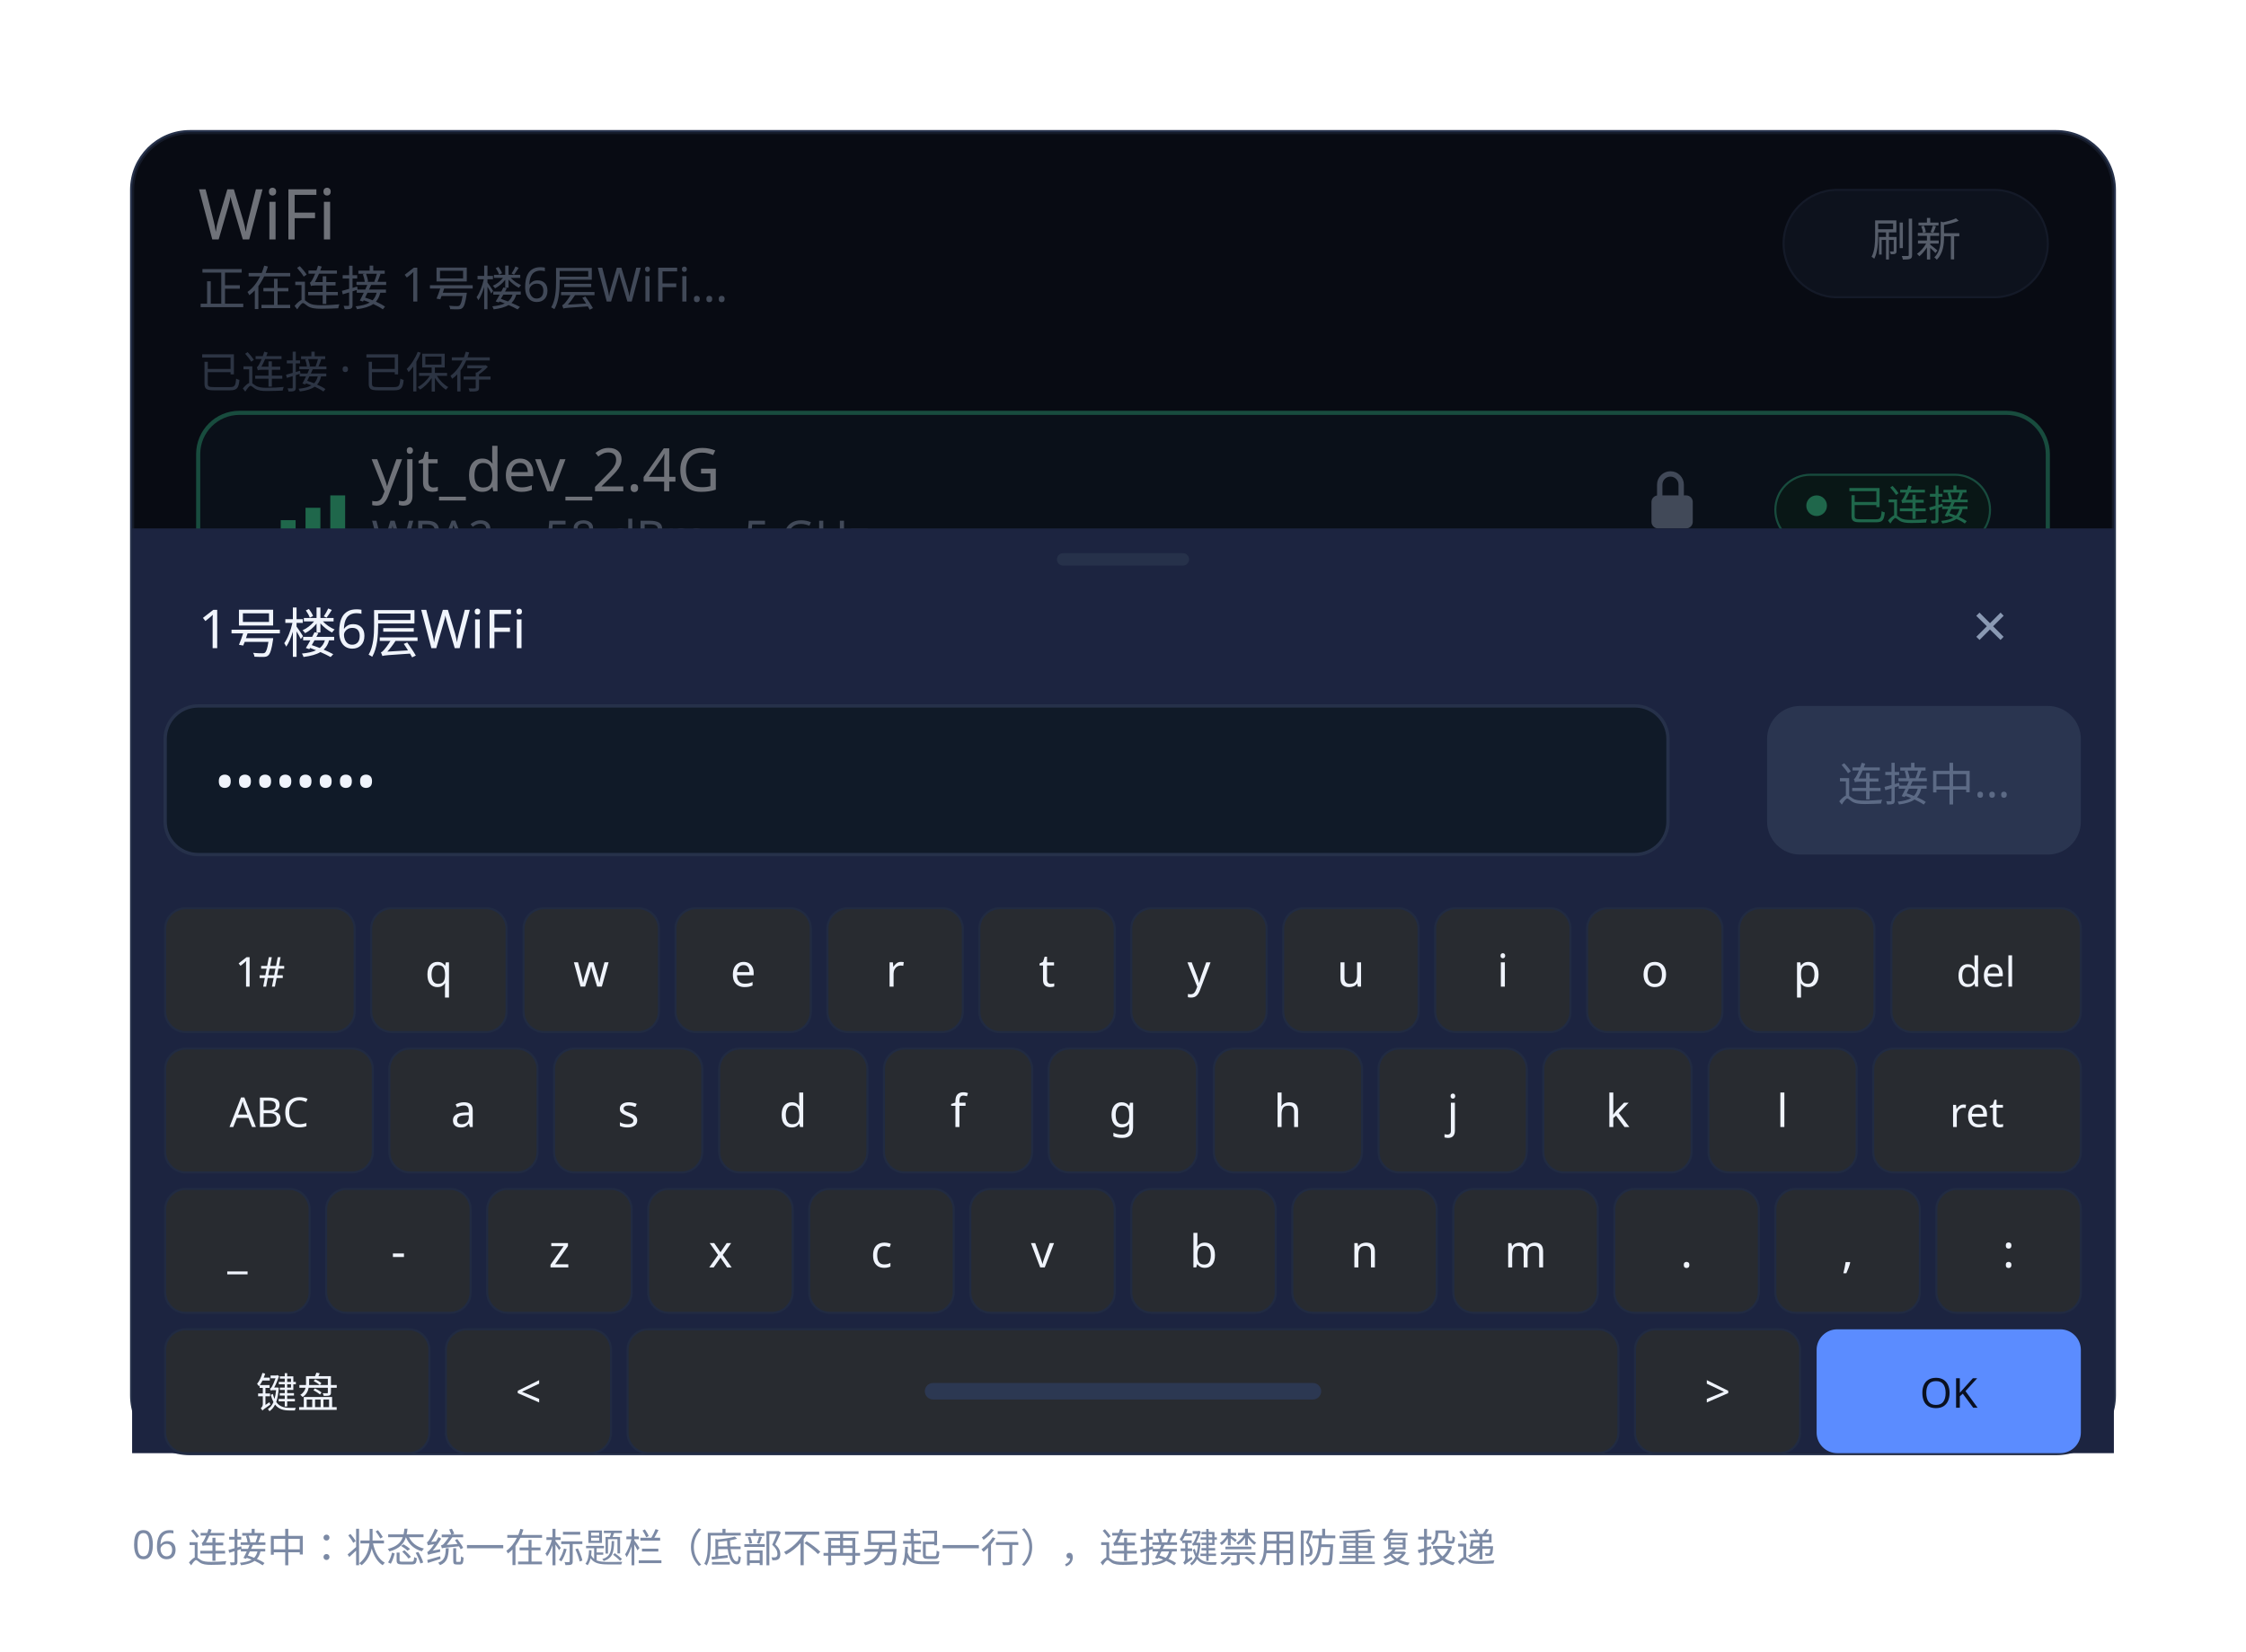
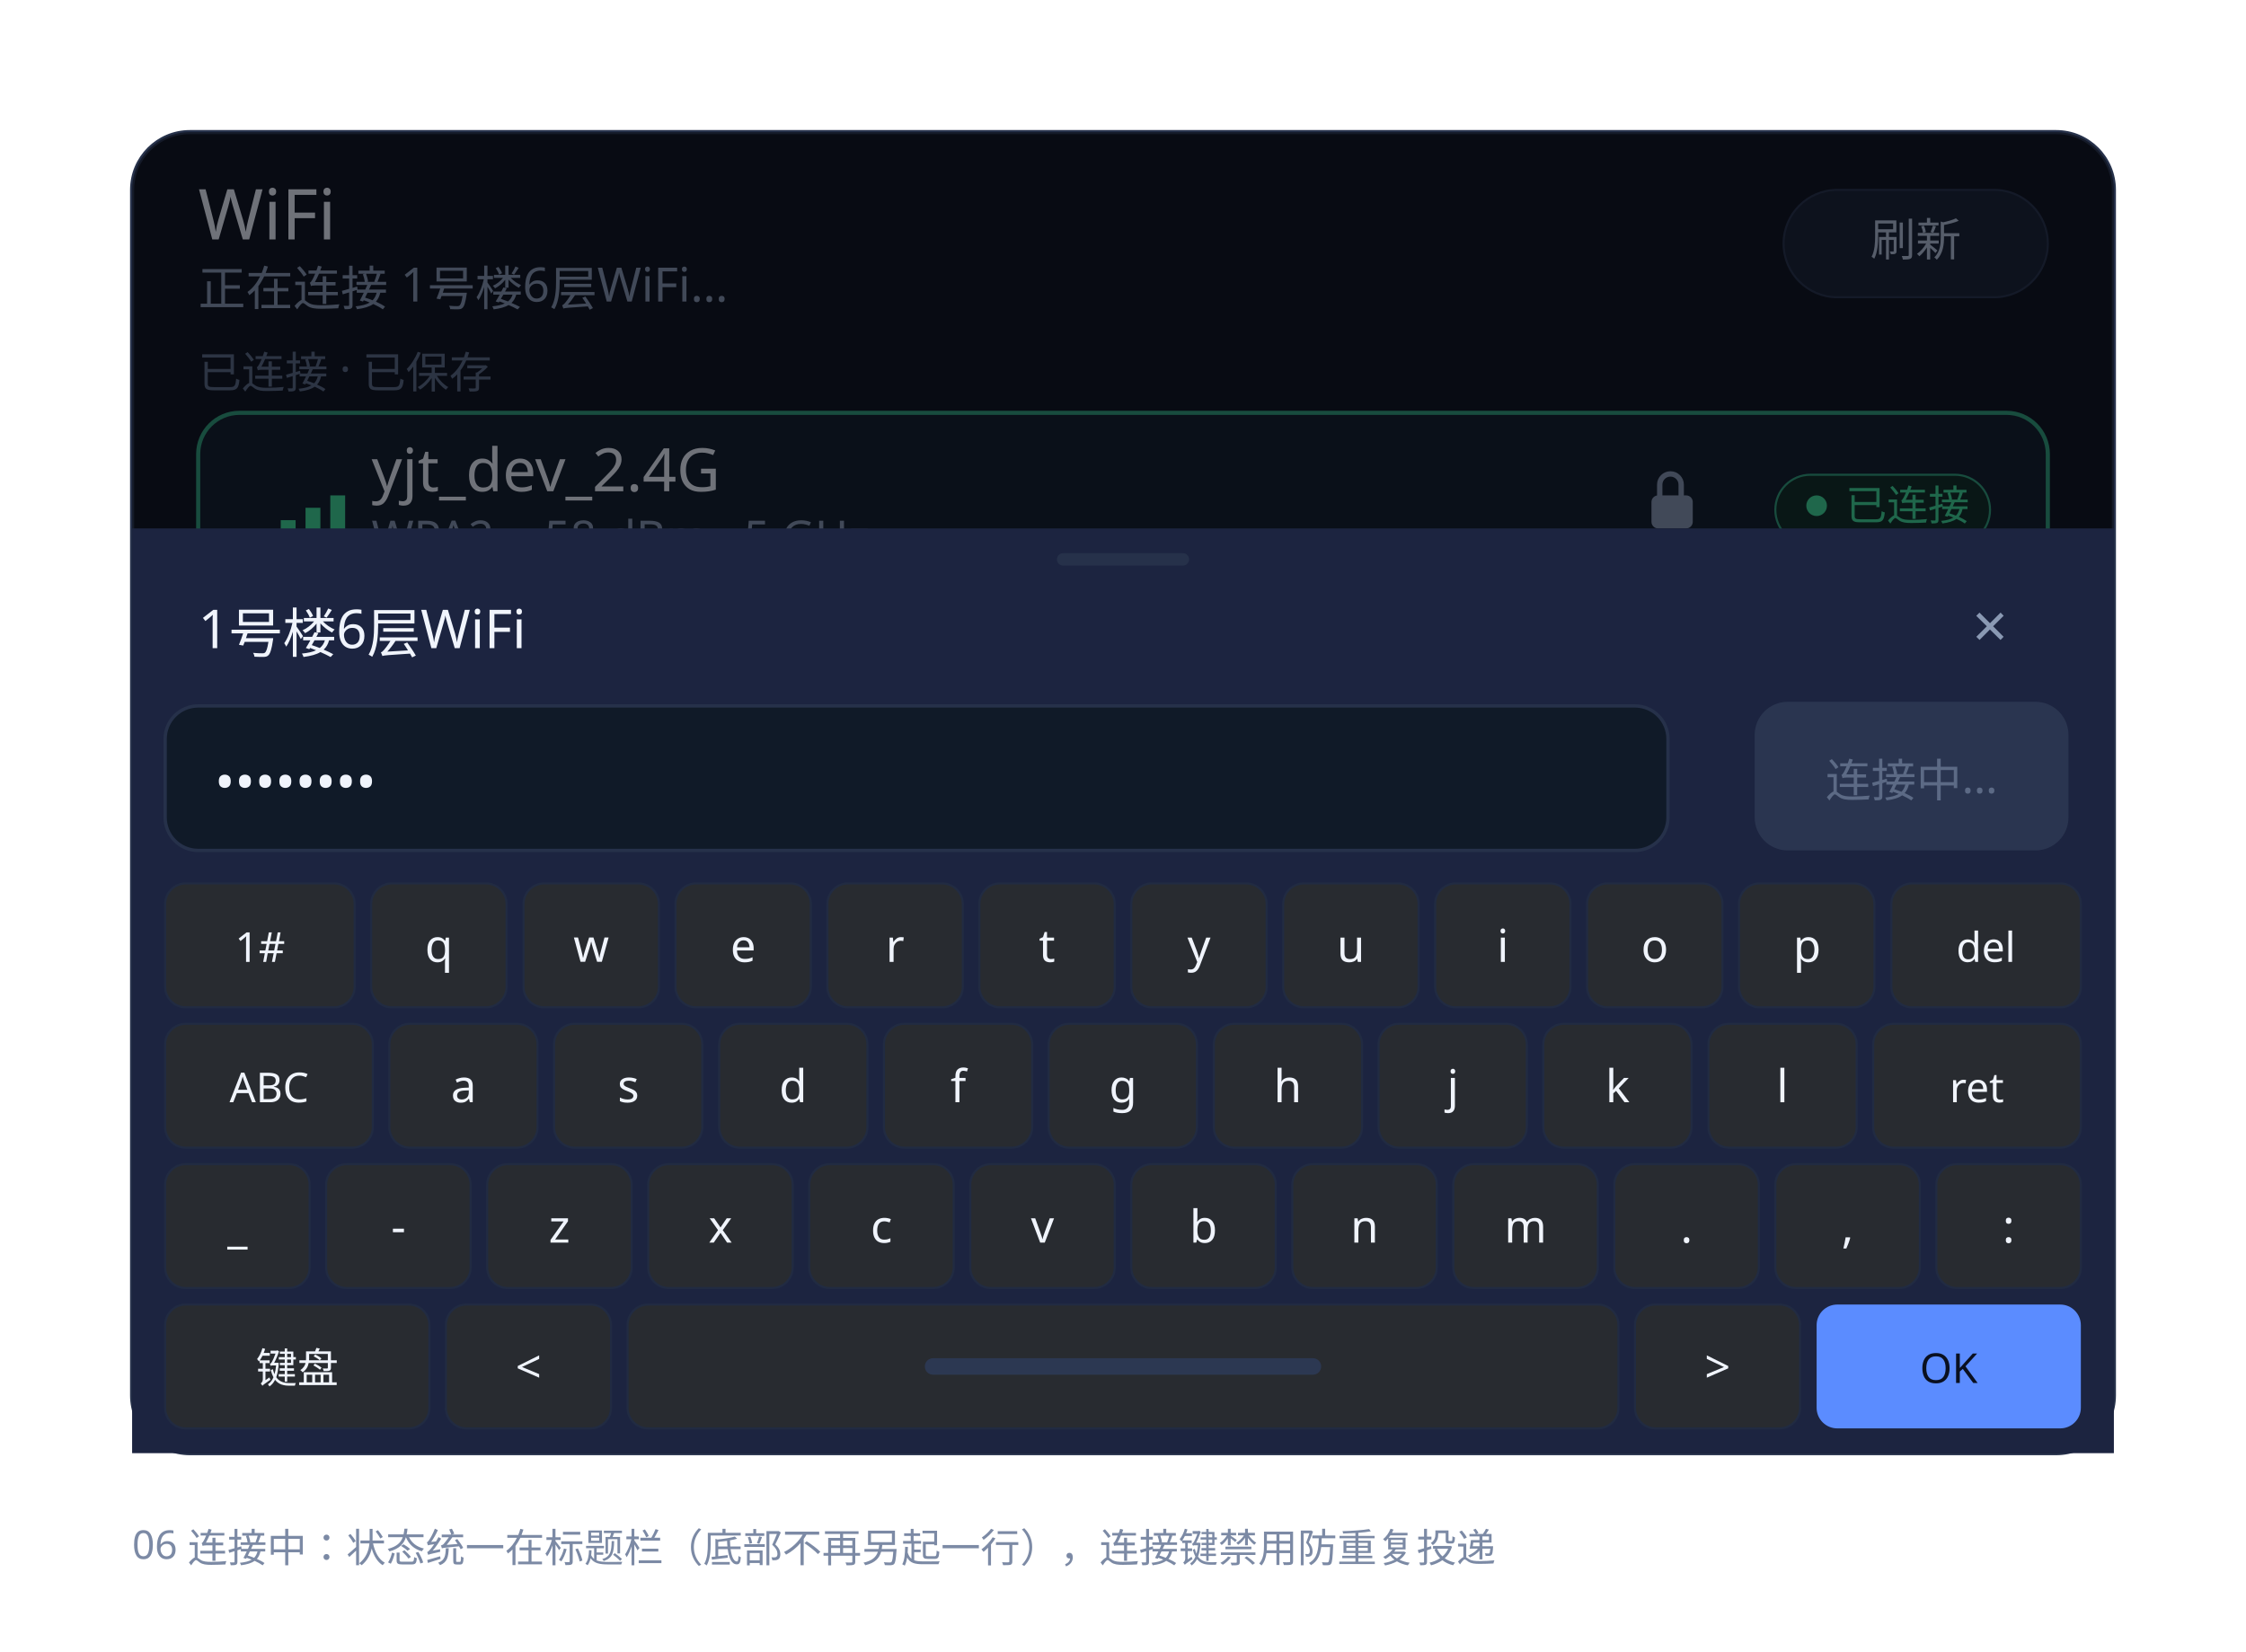
<svg xmlns="http://www.w3.org/2000/svg" viewBox="0 0 680 500" width="100%" role="img" font-family="Segoe UI, Microsoft YaHei, sans-serif">
  <g transform="translate(40,40) scale(1.25)">
    <rect x="0" y="0" width="480" height="320" rx="14" fill="#0B0F1A" stroke="#26314A" stroke-width="1" />
    <text x="16" y="26" fill="#F0F4FC" font-size="17" font-weight="500">WiFi</text>
    <text x="16" y="42" fill="#8A99B3" font-size="11.5">正在连接 1号楼6层WiFi…</text>
    <rect x="400" y="14" width="64" height="26" fill="#161E30" rx="13" stroke="#26314A" stroke-width="0.5" />
    <text x="432" y="30" fill="#B9C6DC" font-size="11" text-anchor="middle">刷新</text>
    <text x="16" y="62" fill="#5C6A85" font-size="10.5">已连接 · 已保存</text>
    <rect x="16" y="68" width="448" height="46" fill="#101A28" rx="10" stroke="#2E9F79" stroke-width="1" />
    <rect x="30" y="97" width="3.6" height="5" fill="#3DDC97" />
    <rect x="36" y="94" width="3.6" height="8" fill="#3DDC97" />
    <rect x="42" y="91" width="3.6" height="11" fill="#3DDC97" />
    <rect x="48" y="88" width="3.6" height="14" fill="#3DDC97" />
    <text x="58" y="87" fill="#F0F4FC" font-size="14.5">yjt_dev_2.4G</text>
    <text x="58" y="102" fill="#8A99B3" font-size="11">WPA2 · -58 dBm · 5 GHz</text>
    <rect x="368" y="88" width="10" height="8" fill="#8A99B3" rx="1.6" />
    <path d="M370 88 v-2.6 a2.6 2.6 0 0 1 5.2 0 v2.6" fill="none" stroke="#8A99B3" stroke-width="1.3" stroke-linecap="round" stroke-linejoin="round" />
    <rect x="398" y="83" width="52" height="17" fill="#0E2A22" rx="8.5" stroke="#2E9F79" stroke-width="0.5" />
    <circle cx="408" cy="90.5" r="2.5" fill="#3DDC97" />
    <text x="415" y="94" fill="#3DDC97" font-size="10">已连接</text>
    <rect x="16" y="120" width="448" height="46" fill="#101A28" rx="10" stroke="#5B8CFF" stroke-width="1" />
    <rect x="30" y="149" width="3.6" height="5" fill="#5B8CFF" />
    <rect x="36" y="146" width="3.6" height="8" fill="#5B8CFF" />
    <rect x="42" y="143" width="3.6" height="11" fill="#5B8CFF" />
    <rect x="48" y="140" width="3.6" height="14" fill="#5B8CFF" />
    <text x="58" y="139" fill="#F0F4FC" font-size="14.5">1号楼6层WiFi</text>
    <text x="58" y="154" fill="#8A99B3" font-size="11">WPA3 · -63 dBm · 5 GHz</text>
    <rect x="368" y="140" width="10" height="8" fill="#8A99B3" rx="1.6" />
    <path d="M370 140 v-2.6 a2.6 2.6 0 0 1 5.2 0 v2.6" fill="none" stroke="#8A99B3" stroke-width="1.3" stroke-linecap="round" stroke-linejoin="round" />
    <rect x="400" y="135" width="50" height="17" fill="#16203A" rx="8.5" stroke="#5B8CFF" stroke-width="0.5" />
    <circle cx="410" cy="142.5" r="2.5" fill="#9DB8FF" />
    <text x="417" y="146" fill="#9DB8FF" font-size="10">连接中</text>
    <text x="16" y="184" fill="#5C6A85" font-size="10.5">可用网络</text>
    <text x="464" y="184" fill="#5C6A85" font-size="10" text-anchor="end">共 6 个</text>
    <rect x="16" y="190" width="448" height="46" fill="#101A28" rx="10" stroke="#26314A" stroke-width="0.5" />
    <rect x="30" y="219" width="3.6" height="5" fill="#5B8CFF" />
    <rect x="36" y="216" width="3.6" height="8" fill="#5B8CFF" />
    <rect x="42" y="213" width="3.6" height="11" fill="#5B8CFF" />
    <rect x="48" y="210" width="3.6" height="14" fill="#26314A" />
    <text x="58" y="209" fill="#F0F4FC" font-size="14.5">YJT-1号楼办公</text>
    <text x="58" y="224" fill="#8A99B3" font-size="11">WPA2 · -66 dBm · 2.4 GHz</text>
    <rect x="368" y="210" width="10" height="8" fill="#8A99B3" rx="1.6" />
    <path d="M370 210 v-2.6 a2.6 2.6 0 0 1 5.2 0 v2.6" fill="none" stroke="#8A99B3" stroke-width="1.3" stroke-linecap="round" stroke-linejoin="round" />
    <rect x="16" y="242" width="448" height="46" fill="#101A28" rx="10" stroke="#26314A" stroke-width="0.5" />
    <rect x="30" y="271" width="3.6" height="5" fill="#5B8CFF" />
    <rect x="36" y="268" width="3.6" height="8" fill="#5B8CFF" />
    <rect x="42" y="265" width="3.6" height="11" fill="#26314A" />
    <rect x="48" y="262" width="3.6" height="14" fill="#26314A" />
    <text x="58" y="261" fill="#F0F4FC" font-size="14.5">Office-2G</text>
    <text x="58" y="276" fill="#8A99B3" font-size="11">开放网络 · -74 dBm · 2.4 GHz</text>
    <text x="450" y="268" fill="#5C6A85" font-size="10" text-anchor="end">无需密码</text>
    <rect x="0" y="0" width="480" height="320" fill="#05070D" rx="14" opacity="0.55" />
    <rect x="0" y="96" width="480" height="224" fill="#1C2440" />
    <rect x="224" y="102" width="32" height="3" fill="#26314A" rx="1.5" />
    <text x="16" y="125" fill="#F0F4FC" font-size="13" font-weight="500">1号楼6层WiFi</text>
    <text x="450" y="125" fill="#8A99B3" font-size="15" text-anchor="middle">×</text>
-     <rect x="8" y="139" width="364" height="36" fill="#101A28" rx="8" stroke="#26314A" stroke-width="0.8" />
+     <rect x="8" y="139" width="364" height="35" fill="#101A28" rx="8" stroke="#26314A" stroke-width="0.8" />
    <text x="20" y="162" fill="#F0F4FC" font-size="13">••••••••</text>
-     <rect x="396" y="139" width="76" height="36" fill="#2A3550" rx="8" />
-     <text x="434" y="162" fill="#5C6A85" font-size="11" text-anchor="middle">连接中…</text>
-     <rect x="8" y="188" width="45.9" height="30" fill="#282B30" rx="5" stroke="#212B42" stroke-width="0.5" />
-     <text x="31" y="207" fill="#F0F4FC" font-size="10" text-anchor="middle">1#</text>
-     <rect x="57.9" y="188" width="32.8" height="30" fill="#282B30" rx="5" stroke="#212B42" stroke-width="0.5" />
-     <text x="74.3" y="207" fill="#F0F4FC" font-size="11" text-anchor="middle">q</text>
-     <rect x="94.8" y="188" width="32.8" height="30" fill="#282B30" rx="5" stroke="#212B42" stroke-width="0.5" />
-     <text x="111.2" y="207" fill="#F0F4FC" font-size="11" text-anchor="middle">w</text>
-     <rect x="131.6" y="188" width="32.8" height="30" fill="#282B30" rx="5" stroke="#212B42" stroke-width="0.5" />
-     <text x="148" y="207" fill="#F0F4FC" font-size="11" text-anchor="middle">e</text>
-     <rect x="168.4" y="188" width="32.8" height="30" fill="#282B30" rx="5" stroke="#212B42" stroke-width="0.5" />
-     <text x="184.8" y="207" fill="#F0F4FC" font-size="11" text-anchor="middle">r</text>
-     <rect x="205.2" y="188" width="32.8" height="30" fill="#282B30" rx="5" stroke="#212B42" stroke-width="0.5" />
-     <text x="221.6" y="207" fill="#F0F4FC" font-size="11" text-anchor="middle">t</text>
-     <rect x="242" y="188" width="32.8" height="30" fill="#282B30" rx="5" stroke="#212B42" stroke-width="0.5" />
-     <text x="258.4" y="207" fill="#F0F4FC" font-size="11" text-anchor="middle">y</text>
-     <rect x="278.8" y="188" width="32.8" height="30" fill="#282B30" rx="5" stroke="#212B42" stroke-width="0.5" />
-     <text x="295.2" y="207" fill="#F0F4FC" font-size="11" text-anchor="middle">u</text>
-     <rect x="315.6" y="188" width="32.8" height="30" fill="#282B30" rx="5" stroke="#212B42" stroke-width="0.5" />
-     <text x="332" y="207" fill="#F0F4FC" font-size="11" text-anchor="middle">i</text>
-     <rect x="352.4" y="188" width="32.8" height="30" fill="#282B30" rx="5" stroke="#212B42" stroke-width="0.5" />
-     <text x="368.8" y="207" fill="#F0F4FC" font-size="11" text-anchor="middle">o</text>
-     <rect x="389.2" y="188" width="32.8" height="30" fill="#282B30" rx="5" stroke="#212B42" stroke-width="0.5" />
-     <text x="405.7" y="207" fill="#F0F4FC" font-size="11" text-anchor="middle">p</text>
-     <rect x="426.1" y="188" width="45.9" height="30" fill="#282B30" rx="5" stroke="#212B42" stroke-width="0.5" />
-     <text x="449" y="207" fill="#F0F4FC" font-size="10" text-anchor="middle">del</text>
-     <rect x="8" y="222" width="50.3" height="30" fill="#282B30" rx="5" stroke="#212B42" stroke-width="0.5" />
-     <text x="33.2" y="241" fill="#F0F4FC" font-size="10" text-anchor="middle">ABC</text>
-     <rect x="62.3" y="222" width="35.9" height="30" fill="#282B30" rx="5" stroke="#212B42" stroke-width="0.5" />
-     <text x="80.3" y="241" fill="#F0F4FC" font-size="11" text-anchor="middle">a</text>
-     <rect x="102.2" y="222" width="35.9" height="30" fill="#282B30" rx="5" stroke="#212B42" stroke-width="0.5" />
-     <text x="120.2" y="241" fill="#F0F4FC" font-size="11" text-anchor="middle">s</text>
-     <rect x="142.2" y="222" width="35.9" height="30" fill="#282B30" rx="5" stroke="#212B42" stroke-width="0.5" />
-     <text x="160.1" y="241" fill="#F0F4FC" font-size="11" text-anchor="middle">d</text>
-     <rect x="182.1" y="222" width="35.9" height="30" fill="#282B30" rx="5" stroke="#212B42" stroke-width="0.5" />
-     <text x="200.1" y="241" fill="#F0F4FC" font-size="11" text-anchor="middle">f</text>
-     <rect x="222" y="222" width="35.9" height="30" fill="#282B30" rx="5" stroke="#212B42" stroke-width="0.5" />
-     <text x="240" y="241" fill="#F0F4FC" font-size="11" text-anchor="middle">g</text>
-     <rect x="262" y="222" width="35.9" height="30" fill="#282B30" rx="5" stroke="#212B42" stroke-width="0.5" />
-     <text x="279.9" y="241" fill="#F0F4FC" font-size="11" text-anchor="middle">h</text>
-     <rect x="301.9" y="222" width="35.9" height="30" fill="#282B30" rx="5" stroke="#212B42" stroke-width="0.5" />
-     <text x="319.9" y="241" fill="#F0F4FC" font-size="11" text-anchor="middle">j</text>
-     <rect x="341.8" y="222" width="35.9" height="30" fill="#282B30" rx="5" stroke="#212B42" stroke-width="0.5" />
-     <text x="359.8" y="241" fill="#F0F4FC" font-size="11" text-anchor="middle">k</text>
-     <rect x="381.8" y="222" width="35.9" height="30" fill="#282B30" rx="5" stroke="#212B42" stroke-width="0.5" />
-     <text x="399.7" y="241" fill="#F0F4FC" font-size="11" text-anchor="middle">l</text>
-     <rect x="421.7" y="222" width="50.3" height="30" fill="#282B30" rx="5" stroke="#212B42" stroke-width="0.5" />
-     <text x="446.8" y="241" fill="#F0F4FC" font-size="10" text-anchor="middle">ret</text>
-     <rect x="8" y="256" width="35" height="30" fill="#282B30" rx="5" stroke="#212B42" stroke-width="0.5" />
-     <text x="25.5" y="275" fill="#F0F4FC" font-size="11" text-anchor="middle">_</text>
-     <rect x="47" y="256" width="35" height="30" fill="#282B30" rx="5" stroke="#212B42" stroke-width="0.5" />
-     <text x="64.5" y="275" fill="#F0F4FC" font-size="11" text-anchor="middle">-</text>
-     <rect x="86" y="256" width="35" height="30" fill="#282B30" rx="5" stroke="#212B42" stroke-width="0.5" />
-     <text x="103.5" y="275" fill="#F0F4FC" font-size="11" text-anchor="middle">z</text>
-     <rect x="125" y="256" width="35" height="30" fill="#282B30" rx="5" stroke="#212B42" stroke-width="0.5" />
-     <text x="142.5" y="275" fill="#F0F4FC" font-size="11" text-anchor="middle">x</text>
-     <rect x="164" y="256" width="35" height="30" fill="#282B30" rx="5" stroke="#212B42" stroke-width="0.5" />
-     <text x="181.5" y="275" fill="#F0F4FC" font-size="11" text-anchor="middle">c</text>
-     <rect x="203" y="256" width="35" height="30" fill="#282B30" rx="5" stroke="#212B42" stroke-width="0.5" />
-     <text x="220.5" y="275" fill="#F0F4FC" font-size="11" text-anchor="middle">v</text>
-     <rect x="242" y="256" width="35" height="30" fill="#282B30" rx="5" stroke="#212B42" stroke-width="0.5" />
-     <text x="259.5" y="275" fill="#F0F4FC" font-size="11" text-anchor="middle">b</text>
-     <rect x="281" y="256" width="35" height="30" fill="#282B30" rx="5" stroke="#212B42" stroke-width="0.5" />
-     <text x="298.5" y="275" fill="#F0F4FC" font-size="11" text-anchor="middle">n</text>
-     <rect x="320" y="256" width="35" height="30" fill="#282B30" rx="5" stroke="#212B42" stroke-width="0.5" />
-     <text x="337.5" y="275" fill="#F0F4FC" font-size="11" text-anchor="middle">m</text>
-     <rect x="359" y="256" width="35" height="30" fill="#282B30" rx="5" stroke="#212B42" stroke-width="0.5" />
-     <text x="376.5" y="275" fill="#F0F4FC" font-size="11" text-anchor="middle">.</text>
-     <rect x="398" y="256" width="35" height="30" fill="#282B30" rx="5" stroke="#212B42" stroke-width="0.5" />
-     <text x="415.5" y="275" fill="#F0F4FC" font-size="11" text-anchor="middle">,</text>
-     <rect x="437" y="256" width="35" height="30" fill="#282B30" rx="5" stroke="#212B42" stroke-width="0.5" />
-     <text x="454.5" y="275" fill="#F0F4FC" font-size="11" text-anchor="middle">:</text>
-     <rect x="8" y="290" width="64" height="30" fill="#282B30" rx="5" stroke="#212B42" stroke-width="0.5" />
-     <text x="40" y="309" fill="#F0F4FC" font-size="10" text-anchor="middle">键盘</text>
-     <rect x="76" y="290" width="40" height="30" fill="#282B30" rx="5" stroke="#212B42" stroke-width="0.5" />
-     <text x="96" y="309" fill="#F0F4FC" font-size="11" text-anchor="middle">&lt;</text>
-     <rect x="120" y="290" width="240" height="30" fill="#282B30" rx="5" stroke="#212B42" stroke-width="0.5" />
-     <rect x="192" y="303" width="96" height="4" fill="#2C3852" rx="2" />
-     <rect x="364" y="290" width="40" height="30" fill="#282B30" rx="5" stroke="#212B42" stroke-width="0.5" />
-     <text x="384" y="309" fill="#F0F4FC" font-size="11" text-anchor="middle">&gt;</text>
-     <rect x="408" y="290" width="64" height="30" fill="#5B8CFF" rx="5" />
-     <text x="440" y="309" fill="#0A1020" font-size="10" text-anchor="middle">OK</text>
+     <rect x="393" y="138" width="76" height="36" fill="#2A3550" rx="8" />
+     <text x="431" y="161" fill="#5C6A85" font-size="11" text-anchor="middle">连接中…</text>
+     <rect x="8" y="182" width="45.9" height="30" fill="#282B30" rx="5" stroke="#212B42" stroke-width="0.5" />
+     <text x="31" y="201" fill="#F0F4FC" font-size="10" text-anchor="middle">1#</text>
+     <rect x="57.9" y="182" width="32.8" height="30" fill="#282B30" rx="5" stroke="#212B42" stroke-width="0.5" />
+     <text x="74.3" y="201" fill="#F0F4FC" font-size="11" text-anchor="middle">q</text>
+     <rect x="94.8" y="182" width="32.8" height="30" fill="#282B30" rx="5" stroke="#212B42" stroke-width="0.5" />
+     <text x="111.2" y="201" fill="#F0F4FC" font-size="11" text-anchor="middle">w</text>
+     <rect x="131.6" y="182" width="32.8" height="30" fill="#282B30" rx="5" stroke="#212B42" stroke-width="0.5" />
+     <text x="148" y="201" fill="#F0F4FC" font-size="11" text-anchor="middle">e</text>
+     <rect x="168.4" y="182" width="32.8" height="30" fill="#282B30" rx="5" stroke="#212B42" stroke-width="0.5" />
+     <text x="184.8" y="201" fill="#F0F4FC" font-size="11" text-anchor="middle">r</text>
+     <rect x="205.2" y="182" width="32.8" height="30" fill="#282B30" rx="5" stroke="#212B42" stroke-width="0.5" />
+     <text x="221.6" y="201" fill="#F0F4FC" font-size="11" text-anchor="middle">t</text>
+     <rect x="242" y="182" width="32.8" height="30" fill="#282B30" rx="5" stroke="#212B42" stroke-width="0.5" />
+     <text x="258.4" y="201" fill="#F0F4FC" font-size="11" text-anchor="middle">y</text>
+     <rect x="278.8" y="182" width="32.8" height="30" fill="#282B30" rx="5" stroke="#212B42" stroke-width="0.5" />
+     <text x="295.2" y="201" fill="#F0F4FC" font-size="11" text-anchor="middle">u</text>
+     <rect x="315.6" y="182" width="32.8" height="30" fill="#282B30" rx="5" stroke="#212B42" stroke-width="0.5" />
+     <text x="332" y="201" fill="#F0F4FC" font-size="11" text-anchor="middle">i</text>
+     <rect x="352.4" y="182" width="32.8" height="30" fill="#282B30" rx="5" stroke="#212B42" stroke-width="0.5" />
+     <text x="368.8" y="201" fill="#F0F4FC" font-size="11" text-anchor="middle">o</text>
+     <rect x="389.2" y="182" width="32.8" height="30" fill="#282B30" rx="5" stroke="#212B42" stroke-width="0.5" />
+     <text x="405.7" y="201" fill="#F0F4FC" font-size="11" text-anchor="middle">p</text>
+     <rect x="426.1" y="182" width="45.9" height="30" fill="#282B30" rx="5" stroke="#212B42" stroke-width="0.5" />
+     <text x="449" y="201" fill="#F0F4FC" font-size="10" text-anchor="middle">del</text>
+     <rect x="8" y="216" width="50.3" height="30" fill="#282B30" rx="5" stroke="#212B42" stroke-width="0.5" />
+     <text x="33.2" y="235" fill="#F0F4FC" font-size="10" text-anchor="middle">ABC</text>
+     <rect x="62.3" y="216" width="35.9" height="30" fill="#282B30" rx="5" stroke="#212B42" stroke-width="0.5" />
+     <text x="80.3" y="235" fill="#F0F4FC" font-size="11" text-anchor="middle">a</text>
+     <rect x="102.2" y="216" width="35.9" height="30" fill="#282B30" rx="5" stroke="#212B42" stroke-width="0.5" />
+     <text x="120.2" y="235" fill="#F0F4FC" font-size="11" text-anchor="middle">s</text>
+     <rect x="142.2" y="216" width="35.9" height="30" fill="#282B30" rx="5" stroke="#212B42" stroke-width="0.5" />
+     <text x="160.1" y="235" fill="#F0F4FC" font-size="11" text-anchor="middle">d</text>
+     <rect x="182.1" y="216" width="35.9" height="30" fill="#282B30" rx="5" stroke="#212B42" stroke-width="0.5" />
+     <text x="200.1" y="235" fill="#F0F4FC" font-size="11" text-anchor="middle">f</text>
+     <rect x="222" y="216" width="35.9" height="30" fill="#282B30" rx="5" stroke="#212B42" stroke-width="0.5" />
+     <text x="240" y="235" fill="#F0F4FC" font-size="11" text-anchor="middle">g</text>
+     <rect x="262" y="216" width="35.9" height="30" fill="#282B30" rx="5" stroke="#212B42" stroke-width="0.5" />
+     <text x="279.9" y="235" fill="#F0F4FC" font-size="11" text-anchor="middle">h</text>
+     <rect x="301.9" y="216" width="35.9" height="30" fill="#282B30" rx="5" stroke="#212B42" stroke-width="0.5" />
+     <text x="319.9" y="235" fill="#F0F4FC" font-size="11" text-anchor="middle">j</text>
+     <rect x="341.8" y="216" width="35.9" height="30" fill="#282B30" rx="5" stroke="#212B42" stroke-width="0.5" />
+     <text x="359.8" y="235" fill="#F0F4FC" font-size="11" text-anchor="middle">k</text>
+     <rect x="381.8" y="216" width="35.9" height="30" fill="#282B30" rx="5" stroke="#212B42" stroke-width="0.5" />
+     <text x="399.7" y="235" fill="#F0F4FC" font-size="11" text-anchor="middle">l</text>
+     <rect x="421.7" y="216" width="50.3" height="30" fill="#282B30" rx="5" stroke="#212B42" stroke-width="0.5" />
+     <text x="446.8" y="235" fill="#F0F4FC" font-size="10" text-anchor="middle">ret</text>
+     <rect x="8" y="250" width="35" height="30" fill="#282B30" rx="5" stroke="#212B42" stroke-width="0.5" />
+     <text x="25.5" y="269" fill="#F0F4FC" font-size="11" text-anchor="middle">_</text>
+     <rect x="47" y="250" width="35" height="30" fill="#282B30" rx="5" stroke="#212B42" stroke-width="0.5" />
+     <text x="64.5" y="269" fill="#F0F4FC" font-size="11" text-anchor="middle">-</text>
+     <rect x="86" y="250" width="35" height="30" fill="#282B30" rx="5" stroke="#212B42" stroke-width="0.5" />
+     <text x="103.5" y="269" fill="#F0F4FC" font-size="11" text-anchor="middle">z</text>
+     <rect x="125" y="250" width="35" height="30" fill="#282B30" rx="5" stroke="#212B42" stroke-width="0.5" />
+     <text x="142.5" y="269" fill="#F0F4FC" font-size="11" text-anchor="middle">x</text>
+     <rect x="164" y="250" width="35" height="30" fill="#282B30" rx="5" stroke="#212B42" stroke-width="0.5" />
+     <text x="181.5" y="269" fill="#F0F4FC" font-size="11" text-anchor="middle">c</text>
+     <rect x="203" y="250" width="35" height="30" fill="#282B30" rx="5" stroke="#212B42" stroke-width="0.5" />
+     <text x="220.5" y="269" fill="#F0F4FC" font-size="11" text-anchor="middle">v</text>
+     <rect x="242" y="250" width="35" height="30" fill="#282B30" rx="5" stroke="#212B42" stroke-width="0.5" />
+     <text x="259.5" y="269" fill="#F0F4FC" font-size="11" text-anchor="middle">b</text>
+     <rect x="281" y="250" width="35" height="30" fill="#282B30" rx="5" stroke="#212B42" stroke-width="0.5" />
+     <text x="298.5" y="269" fill="#F0F4FC" font-size="11" text-anchor="middle">n</text>
+     <rect x="320" y="250" width="35" height="30" fill="#282B30" rx="5" stroke="#212B42" stroke-width="0.5" />
+     <text x="337.5" y="269" fill="#F0F4FC" font-size="11" text-anchor="middle">m</text>
+     <rect x="359" y="250" width="35" height="30" fill="#282B30" rx="5" stroke="#212B42" stroke-width="0.5" />
+     <text x="376.5" y="269" fill="#F0F4FC" font-size="11" text-anchor="middle">.</text>
+     <rect x="398" y="250" width="35" height="30" fill="#282B30" rx="5" stroke="#212B42" stroke-width="0.5" />
+     <text x="415.5" y="269" fill="#F0F4FC" font-size="11" text-anchor="middle">,</text>
+     <rect x="437" y="250" width="35" height="30" fill="#282B30" rx="5" stroke="#212B42" stroke-width="0.5" />
+     <text x="454.5" y="269" fill="#F0F4FC" font-size="11" text-anchor="middle">:</text>
+     <rect x="8" y="284" width="64" height="30" fill="#282B30" rx="5" stroke="#212B42" stroke-width="0.5" />
+     <text x="40" y="303" fill="#F0F4FC" font-size="10" text-anchor="middle">键盘</text>
+     <rect x="76" y="284" width="40" height="30" fill="#282B30" rx="5" stroke="#212B42" stroke-width="0.5" />
+     <text x="96" y="303" fill="#F0F4FC" font-size="11" text-anchor="middle">&lt;</text>
+     <rect x="120" y="284" width="240" height="30" fill="#282B30" rx="5" stroke="#212B42" stroke-width="0.5" />
+     <rect x="192" y="297" width="96" height="4" fill="#2C3852" rx="2" />
+     <rect x="364" y="284" width="40" height="30" fill="#282B30" rx="5" stroke="#212B42" stroke-width="0.5" />
+     <text x="384" y="303" fill="#F0F4FC" font-size="11" text-anchor="middle">&gt;</text>
+     <rect x="408" y="284" width="64" height="30" fill="#5B8CFF" rx="5" />
+     <text x="440" y="303" fill="#0A1020" font-size="10" text-anchor="middle">OK</text>
  </g>
  <text x="40" y="472" fill="#7C8AA5" font-size="12">06 连接中：状态统一在标题栏（底部不再另起一行），连接键禁用防重复投递</text>
</svg>
